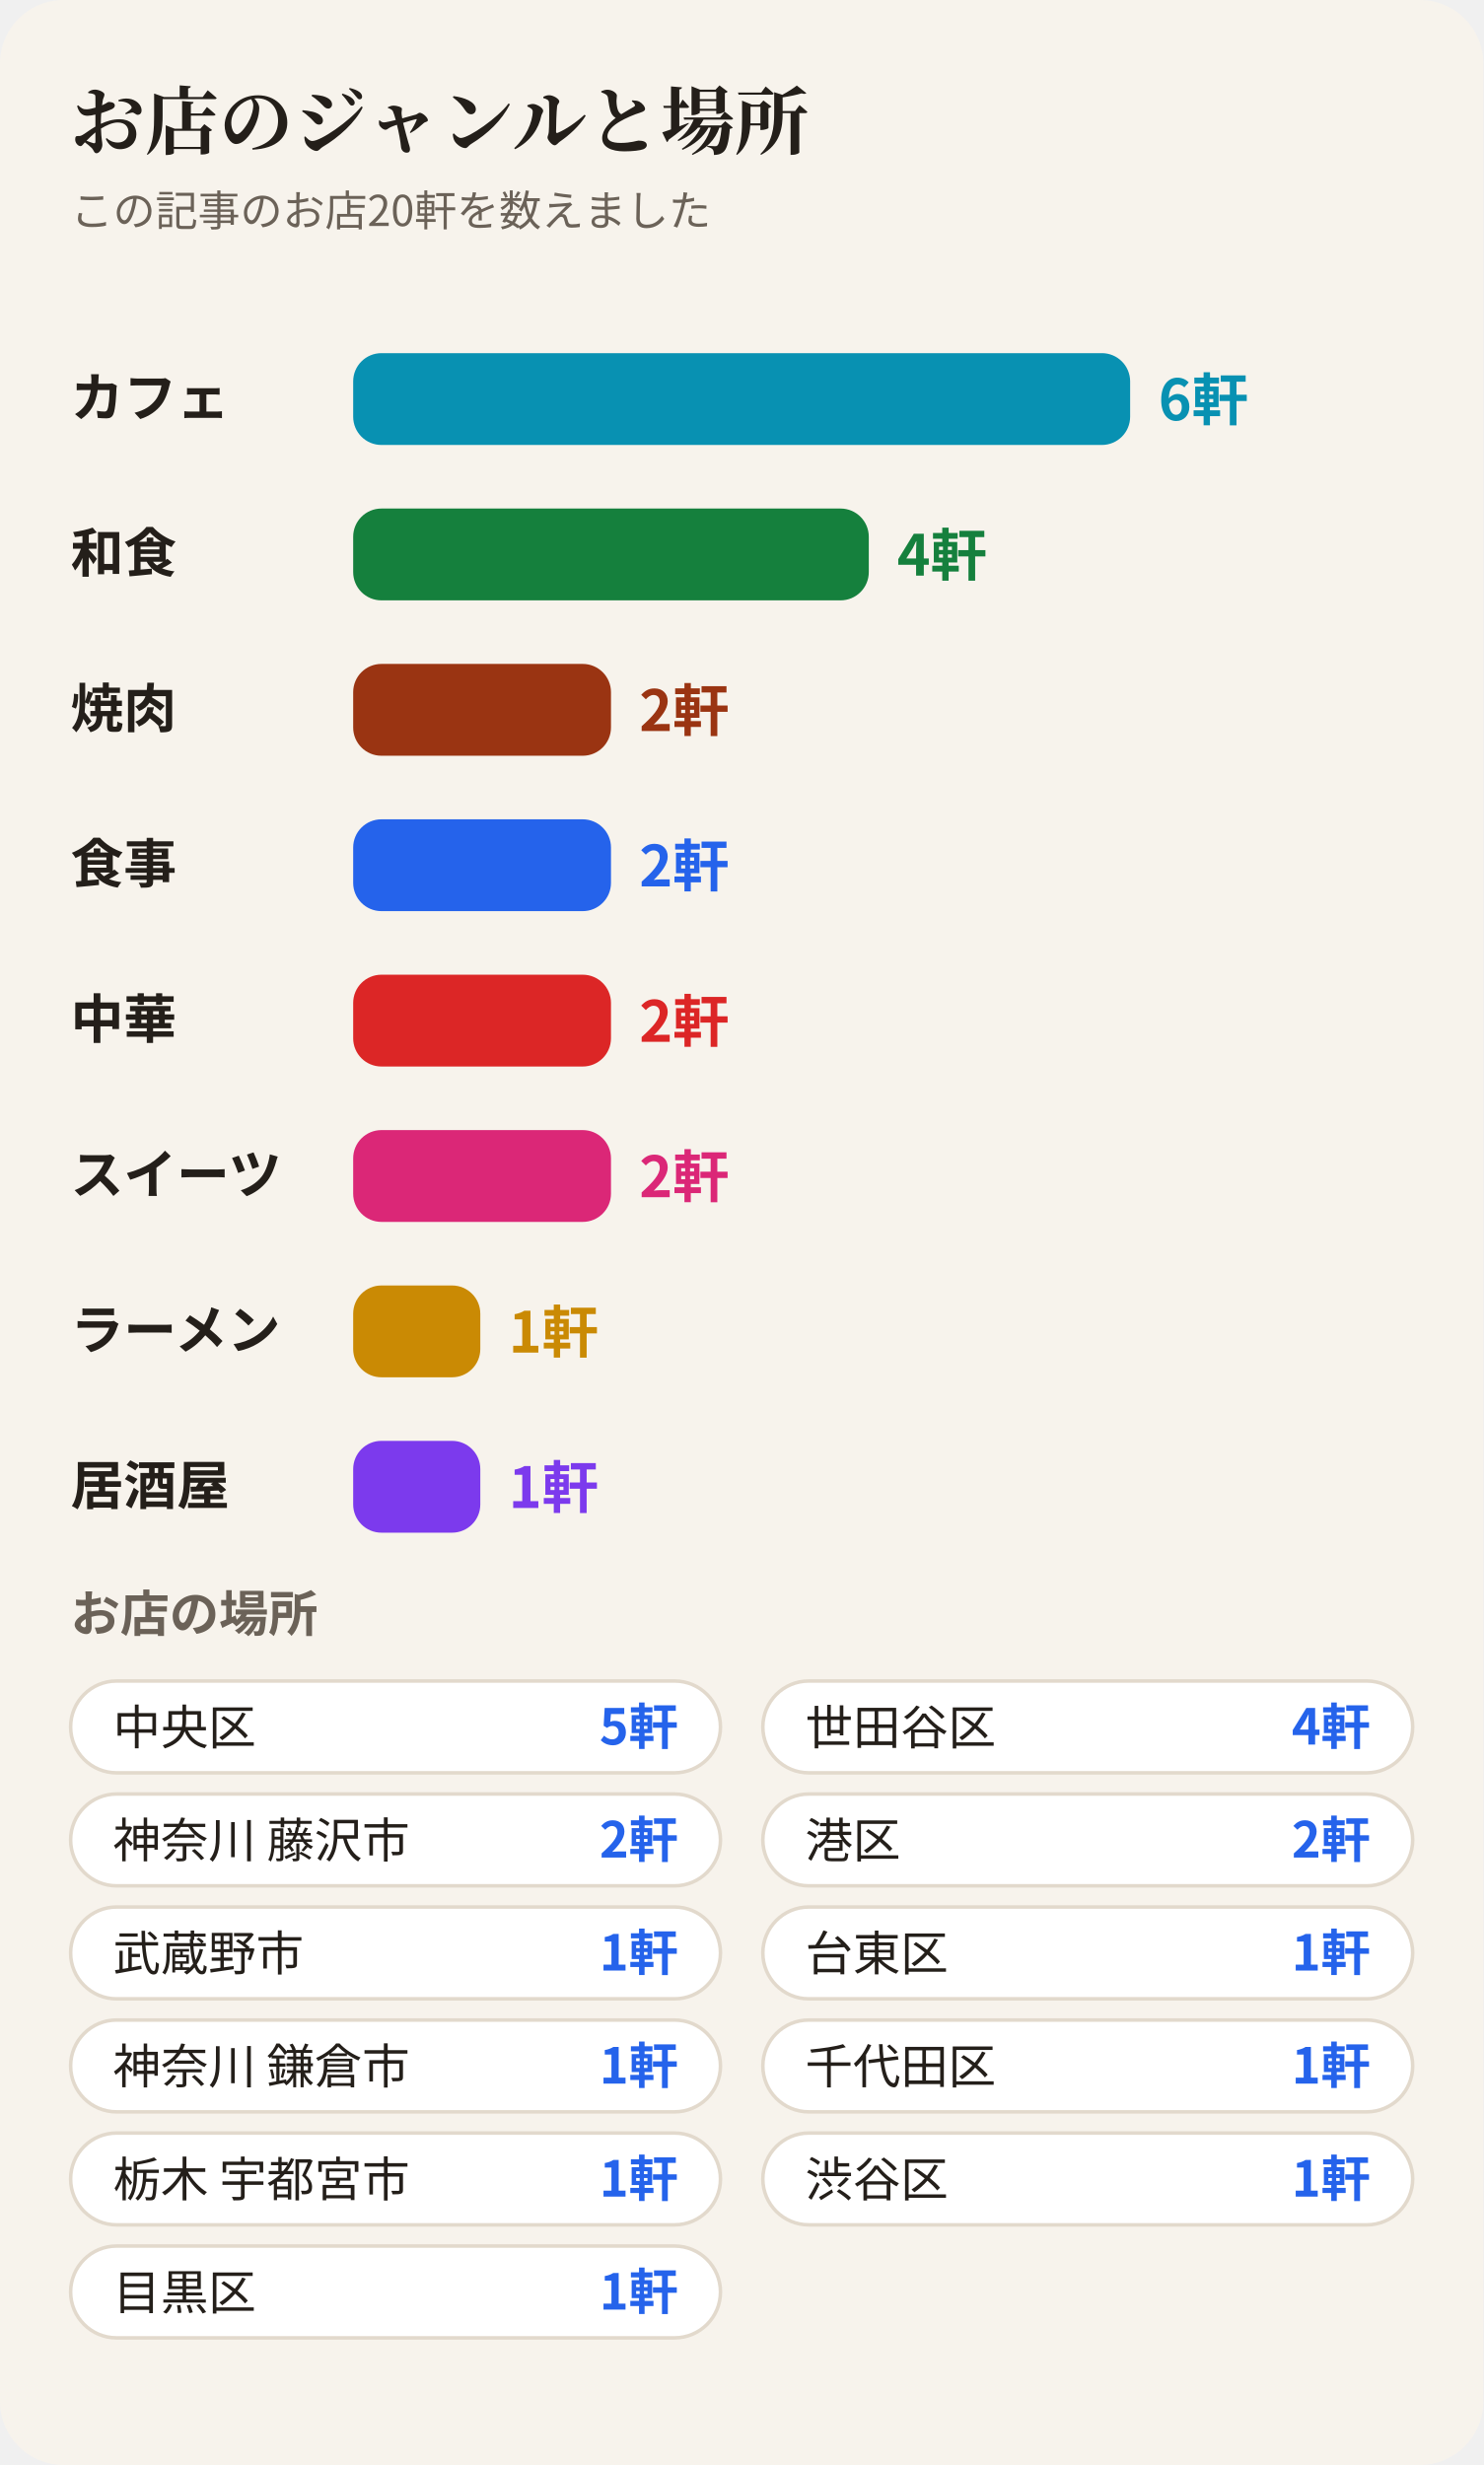
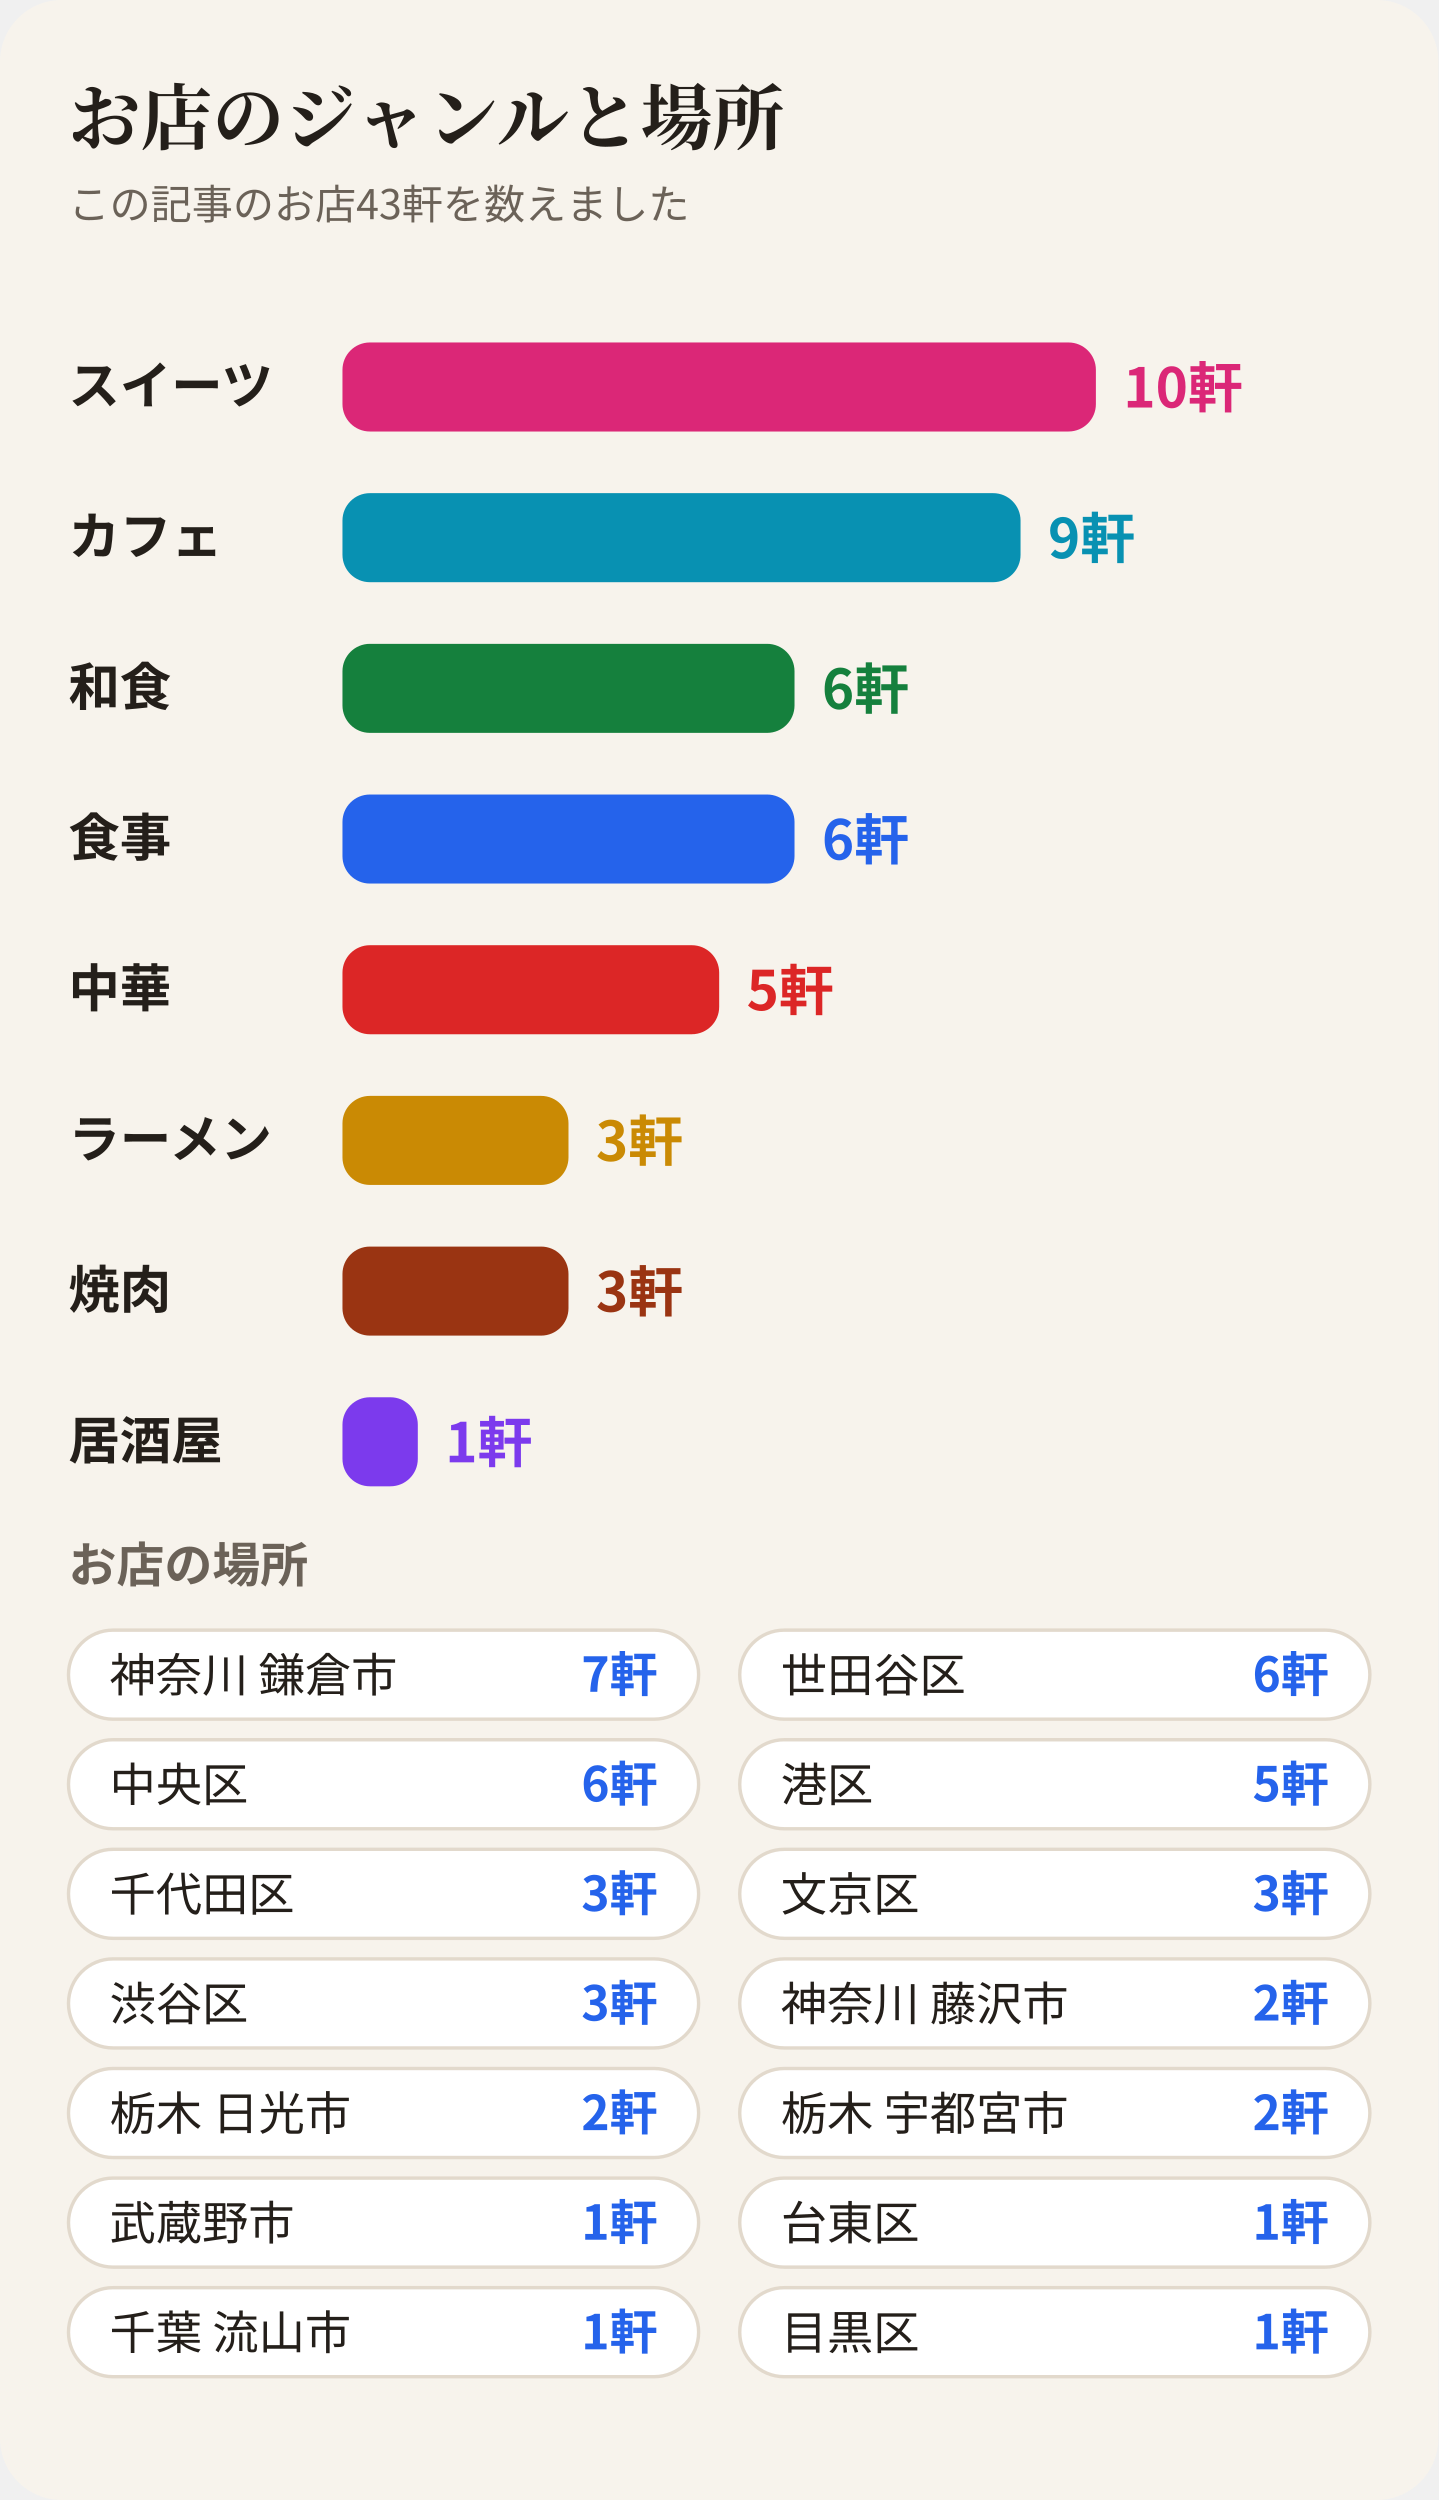
- <svg xmlns="http://www.w3.org/2000/svg" viewBox="0 0 420 698" width="420" height="698" font-family="'Hiragino Sans','Noto Sans CJK JP','Noto Sans JP',sans-serif">
-   <rect width="420" height="698" rx="18" fill="#F7F3EC" />
+ <svg xmlns="http://www.w3.org/2000/svg" viewBox="0 0 420 730" width="420" height="730" font-family="'Hiragino Sans','Noto Sans CJK JP','Noto Sans JP',sans-serif">
+   <rect width="420" height="730" rx="18" fill="#F7F3EC" />
  <text x="20" y="42" font-size="21" font-weight="800" fill="#241F1A" font-family="'Hiragino Mincho ProN','Noto Serif CJK JP','Noto Serif JP',serif">お店のジャンルと場所</text>
-   <text x="20" y="64" font-size="12" fill="#6B6258">この記事のお店20軒を数えました</text>
-   <text x="20" y="118" font-size="15" font-weight="700" fill="#241F1A">カフェ</text>
-   <rect x="100" y="100" width="220" height="26" rx="8" fill="#0891b2" />
-   <text x="328" y="119" font-size="16" font-weight="800" fill="#0891b2">6軒</text>
-   <text x="20" y="162" font-size="15" font-weight="700" fill="#241F1A">和食</text>
-   <rect x="100" y="144" width="146" height="26" rx="8" fill="#15803d" />
-   <text x="254" y="163" font-size="16" font-weight="800" fill="#15803d">4軒</text>
-   <text x="20" y="206" font-size="15" font-weight="700" fill="#241F1A">焼肉</text>
-   <rect x="100" y="188" width="73" height="26" rx="8" fill="#9a3412" />
-   <text x="181" y="207" font-size="16" font-weight="800" fill="#9a3412">2軒</text>
+   <text x="20" y="64" font-size="12" fill="#6B6258">この記事のお店43軒を数えました</text>
+   <text x="20" y="118" font-size="15" font-weight="700" fill="#241F1A">スイーツ</text>
+   <rect x="100" y="100" width="220" height="26" rx="8" fill="#db2777" />
+   <text x="328" y="119" font-size="16" font-weight="800" fill="#db2777">10軒</text>
+   <text x="20" y="162" font-size="15" font-weight="700" fill="#241F1A">カフェ</text>
+   <rect x="100" y="144" width="198" height="26" rx="8" fill="#0891b2" />
+   <text x="306" y="163" font-size="16" font-weight="800" fill="#0891b2">9軒</text>
+   <text x="20" y="206" font-size="15" font-weight="700" fill="#241F1A">和食</text>
+   <rect x="100" y="188" width="132" height="26" rx="8" fill="#15803d" />
+   <text x="240" y="207" font-size="16" font-weight="800" fill="#15803d">6軒</text>
  <text x="20" y="250" font-size="15" font-weight="700" fill="#241F1A">食事</text>
-   <rect x="100" y="232" width="73" height="26" rx="8" fill="#2563eb" />
-   <text x="181" y="251" font-size="16" font-weight="800" fill="#2563eb">2軒</text>
+   <rect x="100" y="232" width="132" height="26" rx="8" fill="#2563eb" />
+   <text x="240" y="251" font-size="16" font-weight="800" fill="#2563eb">6軒</text>
  <text x="20" y="294" font-size="15" font-weight="700" fill="#241F1A">中華</text>
-   <rect x="100" y="276" width="73" height="26" rx="8" fill="#dc2626" />
-   <text x="181" y="295" font-size="16" font-weight="800" fill="#dc2626">2軒</text>
-   <text x="20" y="338" font-size="15" font-weight="700" fill="#241F1A">スイーツ</text>
-   <rect x="100" y="320" width="73" height="26" rx="8" fill="#db2777" />
-   <text x="181" y="339" font-size="16" font-weight="800" fill="#db2777">2軒</text>
-   <text x="20" y="382" font-size="15" font-weight="700" fill="#241F1A">ラーメン</text>
-   <rect x="100" y="364" width="36" height="26" rx="8" fill="#ca8a04" />
-   <text x="144" y="383" font-size="16" font-weight="800" fill="#ca8a04">1軒</text>
+   <rect x="100" y="276" width="110" height="26" rx="8" fill="#dc2626" />
+   <text x="218" y="295" font-size="16" font-weight="800" fill="#dc2626">5軒</text>
+   <text x="20" y="338" font-size="15" font-weight="700" fill="#241F1A">ラーメン</text>
+   <rect x="100" y="320" width="66" height="26" rx="8" fill="#ca8a04" />
+   <text x="174" y="339" font-size="16" font-weight="800" fill="#ca8a04">3軒</text>
+   <text x="20" y="382" font-size="15" font-weight="700" fill="#241F1A">焼肉</text>
+   <rect x="100" y="364" width="66" height="26" rx="8" fill="#9a3412" />
+   <text x="174" y="383" font-size="16" font-weight="800" fill="#9a3412">3軒</text>
  <text x="20" y="426" font-size="15" font-weight="700" fill="#241F1A">居酒屋</text>
-   <rect x="100" y="408" width="36" height="26" rx="8" fill="#7c3aed" />
-   <text x="144" y="427" font-size="16" font-weight="800" fill="#7c3aed">1軒</text>
+   <rect x="100" y="408" width="22" height="26" rx="8" fill="#7c3aed" />
+   <text x="130" y="427" font-size="16" font-weight="800" fill="#7c3aed">1軒</text>
  <text x="20" y="462" font-size="14" font-weight="700" fill="#6B6258">お店の場所</text>
  <rect x="20" y="476" width="184" height="26" rx="13" fill="#fff" stroke="#E2D9CC" />
-   <text x="32" y="494" font-size="13.5" fill="#241F1A">中央区</text>
-   <text x="192" y="494" font-size="14" font-weight="800" text-anchor="end" fill="#2563eb">5軒</text>
+   <text x="32" y="494" font-size="13.5" fill="#241F1A">神奈川 鎌倉市</text>
+   <text x="192" y="494" font-size="14" font-weight="800" text-anchor="end" fill="#2563eb">7軒</text>
  <rect x="216" y="476" width="184" height="26" rx="13" fill="#fff" stroke="#E2D9CC" />
  <text x="228" y="494" font-size="13.5" fill="#241F1A">世田谷区</text>
-   <text x="388" y="494" font-size="14" font-weight="800" text-anchor="end" fill="#2563eb">4軒</text>
+   <text x="388" y="494" font-size="14" font-weight="800" text-anchor="end" fill="#2563eb">6軒</text>
  <rect x="20" y="508" width="184" height="26" rx="13" fill="#fff" stroke="#E2D9CC" />
-   <text x="32" y="526" font-size="13.5" fill="#241F1A">神奈川 藤沢市</text>
-   <text x="192" y="526" font-size="14" font-weight="800" text-anchor="end" fill="#2563eb">2軒</text>
+   <text x="32" y="526" font-size="13.5" fill="#241F1A">中央区</text>
+   <text x="192" y="526" font-size="14" font-weight="800" text-anchor="end" fill="#2563eb">6軒</text>
  <rect x="216" y="508" width="184" height="26" rx="13" fill="#fff" stroke="#E2D9CC" />
  <text x="228" y="526" font-size="13.5" fill="#241F1A">港区</text>
-   <text x="388" y="526" font-size="14" font-weight="800" text-anchor="end" fill="#2563eb">2軒</text>
+   <text x="388" y="526" font-size="14" font-weight="800" text-anchor="end" fill="#2563eb">5軒</text>
  <rect x="20" y="540" width="184" height="26" rx="13" fill="#fff" stroke="#E2D9CC" />
-   <text x="32" y="558" font-size="13.5" fill="#241F1A">武蔵野市</text>
-   <text x="192" y="558" font-size="14" font-weight="800" text-anchor="end" fill="#2563eb">1軒</text>
+   <text x="32" y="558" font-size="13.5" fill="#241F1A">千代田区</text>
+   <text x="192" y="558" font-size="14" font-weight="800" text-anchor="end" fill="#2563eb">3軒</text>
  <rect x="216" y="540" width="184" height="26" rx="13" fill="#fff" stroke="#E2D9CC" />
-   <text x="228" y="558" font-size="13.5" fill="#241F1A">台東区</text>
-   <text x="388" y="558" font-size="14" font-weight="800" text-anchor="end" fill="#2563eb">1軒</text>
+   <text x="228" y="558" font-size="13.5" fill="#241F1A">文京区</text>
+   <text x="388" y="558" font-size="14" font-weight="800" text-anchor="end" fill="#2563eb">3軒</text>
  <rect x="20" y="572" width="184" height="26" rx="13" fill="#fff" stroke="#E2D9CC" />
-   <text x="32" y="590" font-size="13.5" fill="#241F1A">神奈川 鎌倉市</text>
-   <text x="192" y="590" font-size="14" font-weight="800" text-anchor="end" fill="#2563eb">1軒</text>
+   <text x="32" y="590" font-size="13.5" fill="#241F1A">渋谷区</text>
+   <text x="192" y="590" font-size="14" font-weight="800" text-anchor="end" fill="#2563eb">3軒</text>
  <rect x="216" y="572" width="184" height="26" rx="13" fill="#fff" stroke="#E2D9CC" />
-   <text x="228" y="590" font-size="13.5" fill="#241F1A">千代田区</text>
-   <text x="388" y="590" font-size="14" font-weight="800" text-anchor="end" fill="#2563eb">1軒</text>
+   <text x="228" y="590" font-size="13.5" fill="#241F1A">神奈川 藤沢市</text>
+   <text x="388" y="590" font-size="14" font-weight="800" text-anchor="end" fill="#2563eb">2軒</text>
  <rect x="20" y="604" width="184" height="26" rx="13" fill="#fff" stroke="#E2D9CC" />
-   <text x="32" y="622" font-size="13.5" fill="#241F1A">栃木 宇都宮市</text>
-   <text x="192" y="622" font-size="14" font-weight="800" text-anchor="end" fill="#2563eb">1軒</text>
+   <text x="32" y="622" font-size="13.5" fill="#241F1A">栃木 日光市</text>
+   <text x="192" y="622" font-size="14" font-weight="800" text-anchor="end" fill="#2563eb">2軒</text>
  <rect x="216" y="604" width="184" height="26" rx="13" fill="#fff" stroke="#E2D9CC" />
-   <text x="228" y="622" font-size="13.5" fill="#241F1A">渋谷区</text>
-   <text x="388" y="622" font-size="14" font-weight="800" text-anchor="end" fill="#2563eb">1軒</text>
+   <text x="228" y="622" font-size="13.5" fill="#241F1A">栃木 宇都宮市</text>
+   <text x="388" y="622" font-size="14" font-weight="800" text-anchor="end" fill="#2563eb">2軒</text>
  <rect x="20" y="636" width="184" height="26" rx="13" fill="#fff" stroke="#E2D9CC" />
-   <text x="32" y="654" font-size="13.5" fill="#241F1A">目黒区</text>
+   <text x="32" y="654" font-size="13.5" fill="#241F1A">武蔵野市</text>
  <text x="192" y="654" font-size="14" font-weight="800" text-anchor="end" fill="#2563eb">1軒</text>
+   <rect x="216" y="636" width="184" height="26" rx="13" fill="#fff" stroke="#E2D9CC" />
+   <text x="228" y="654" font-size="13.5" fill="#241F1A">台東区</text>
+   <text x="388" y="654" font-size="14" font-weight="800" text-anchor="end" fill="#2563eb">1軒</text>
+   <rect x="20" y="668" width="184" height="26" rx="13" fill="#fff" stroke="#E2D9CC" />
+   <text x="32" y="686" font-size="13.5" fill="#241F1A">千葉 流山市</text>
+   <text x="192" y="686" font-size="14" font-weight="800" text-anchor="end" fill="#2563eb">1軒</text>
+   <rect x="216" y="668" width="184" height="26" rx="13" fill="#fff" stroke="#E2D9CC" />
+   <text x="228" y="686" font-size="13.5" fill="#241F1A">目黒区</text>
+   <text x="388" y="686" font-size="14" font-weight="800" text-anchor="end" fill="#2563eb">1軒</text>
</svg>
